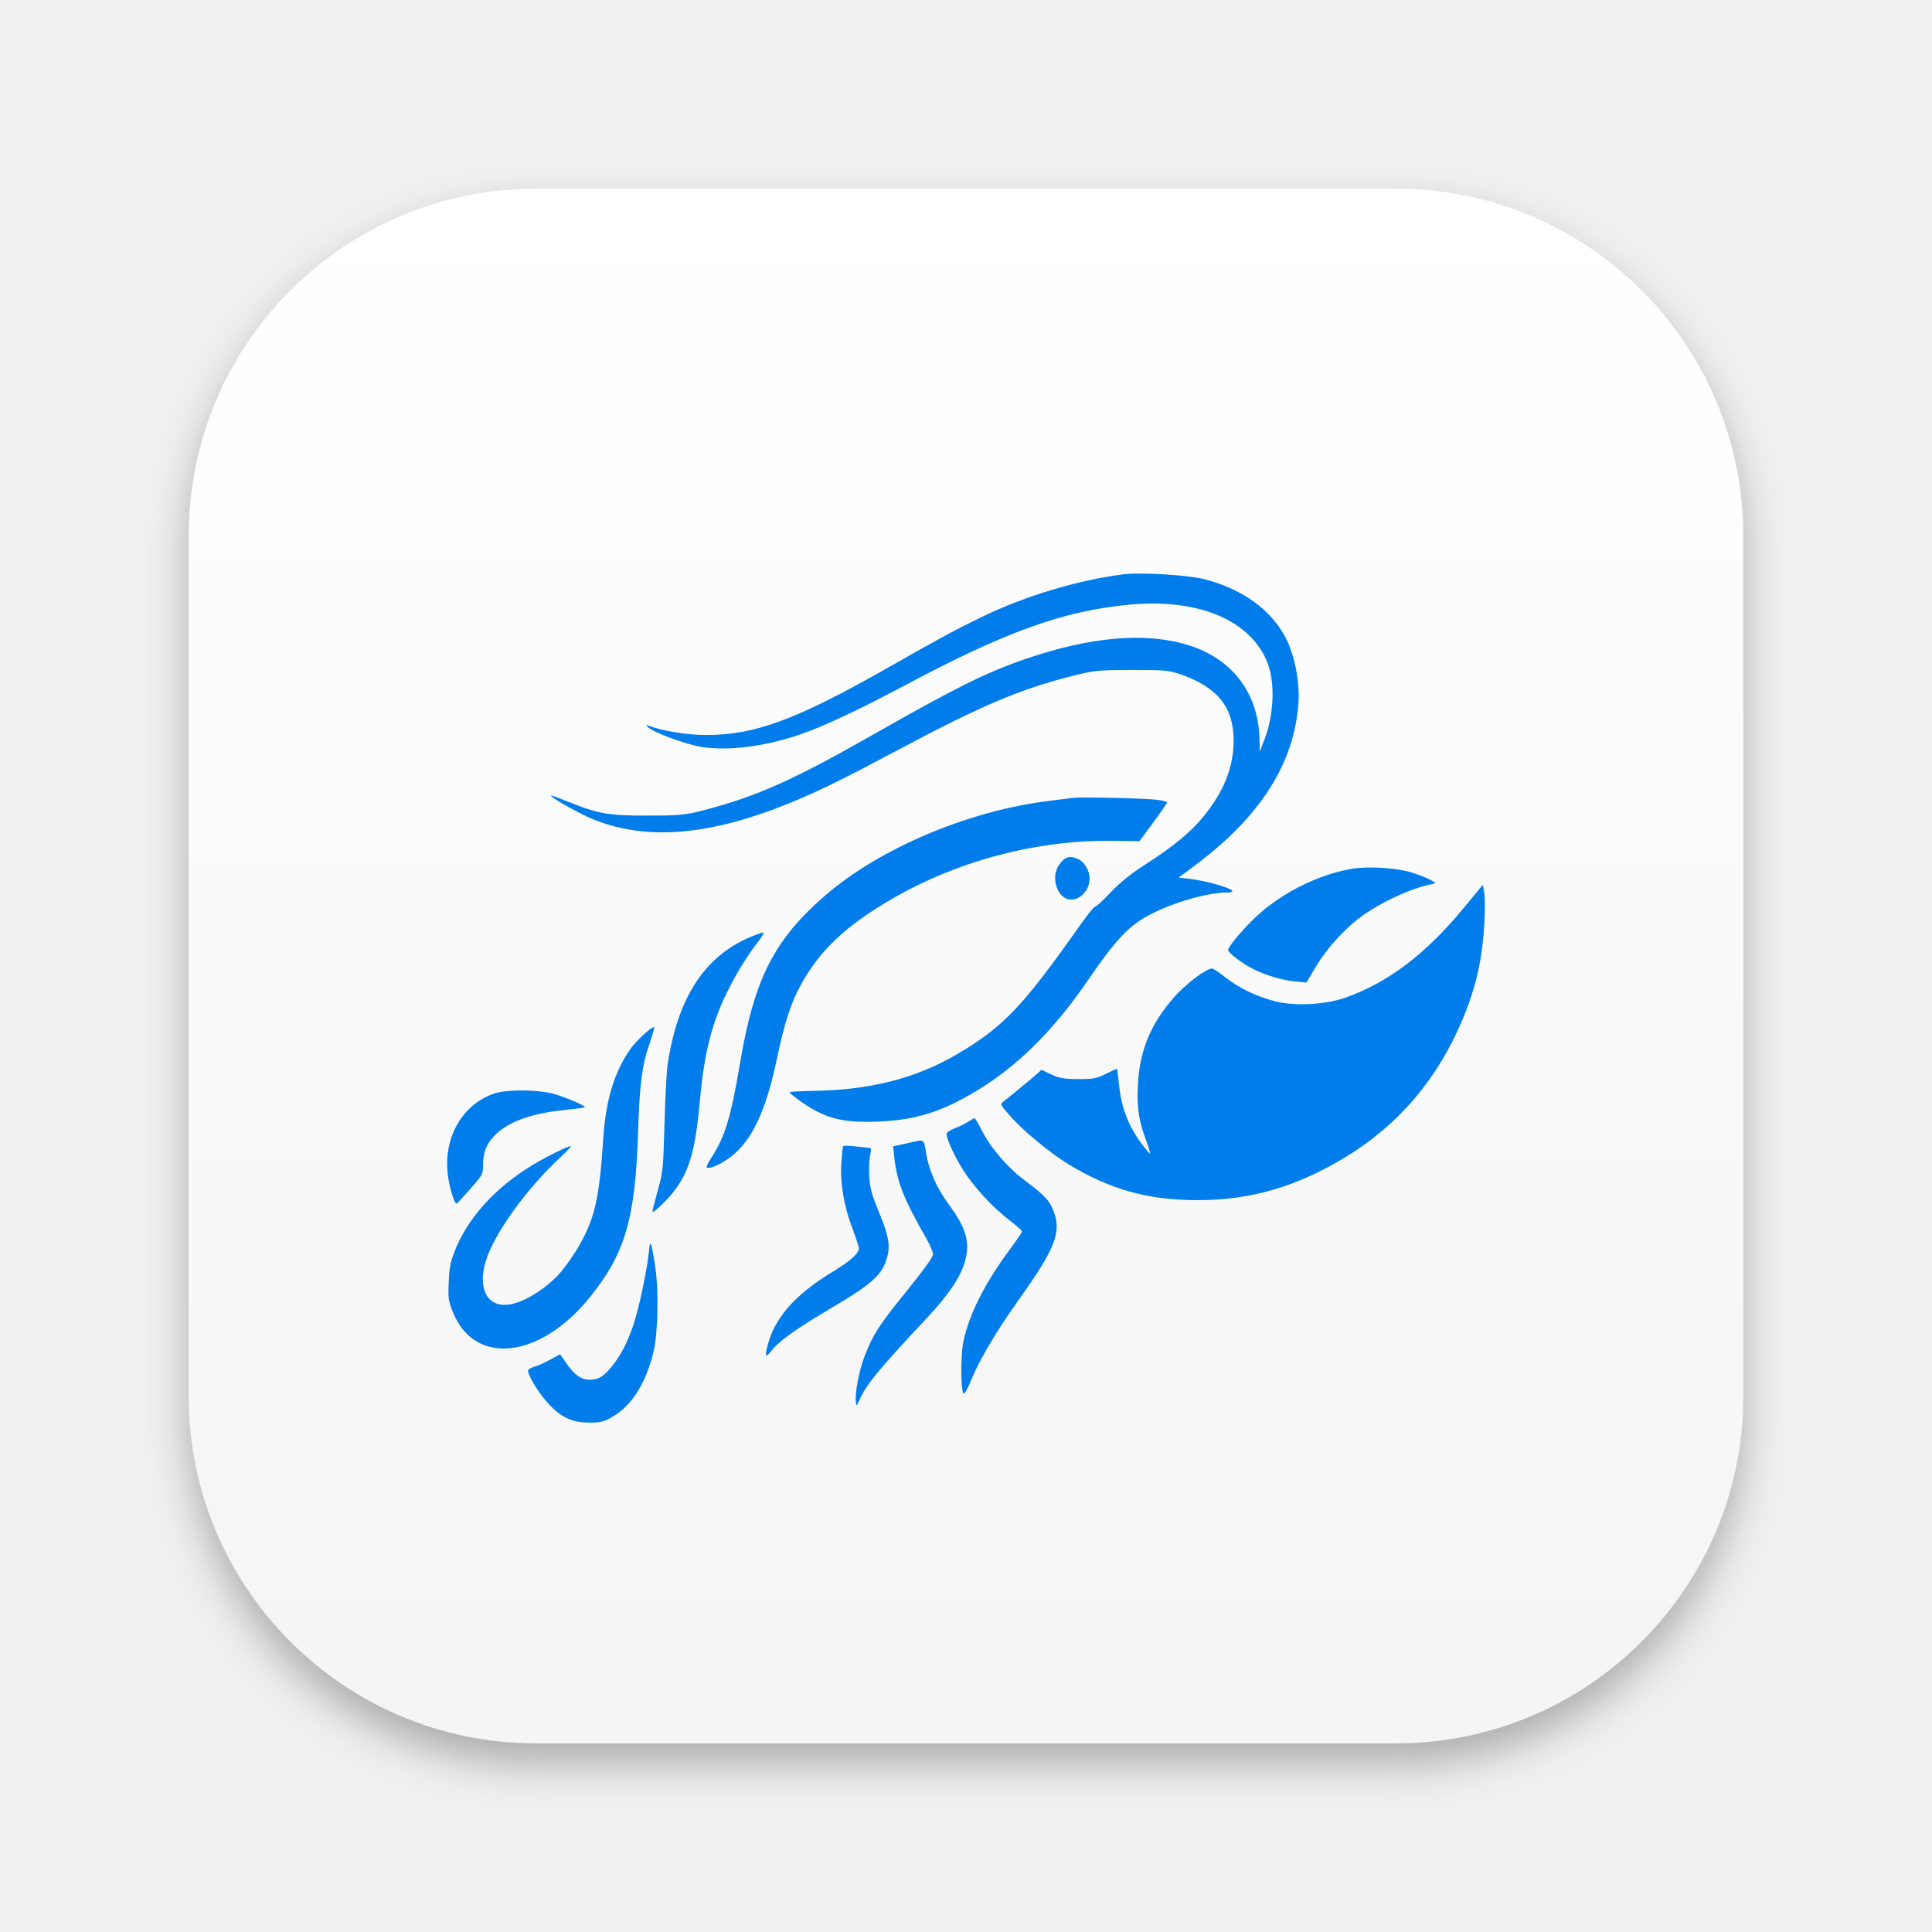
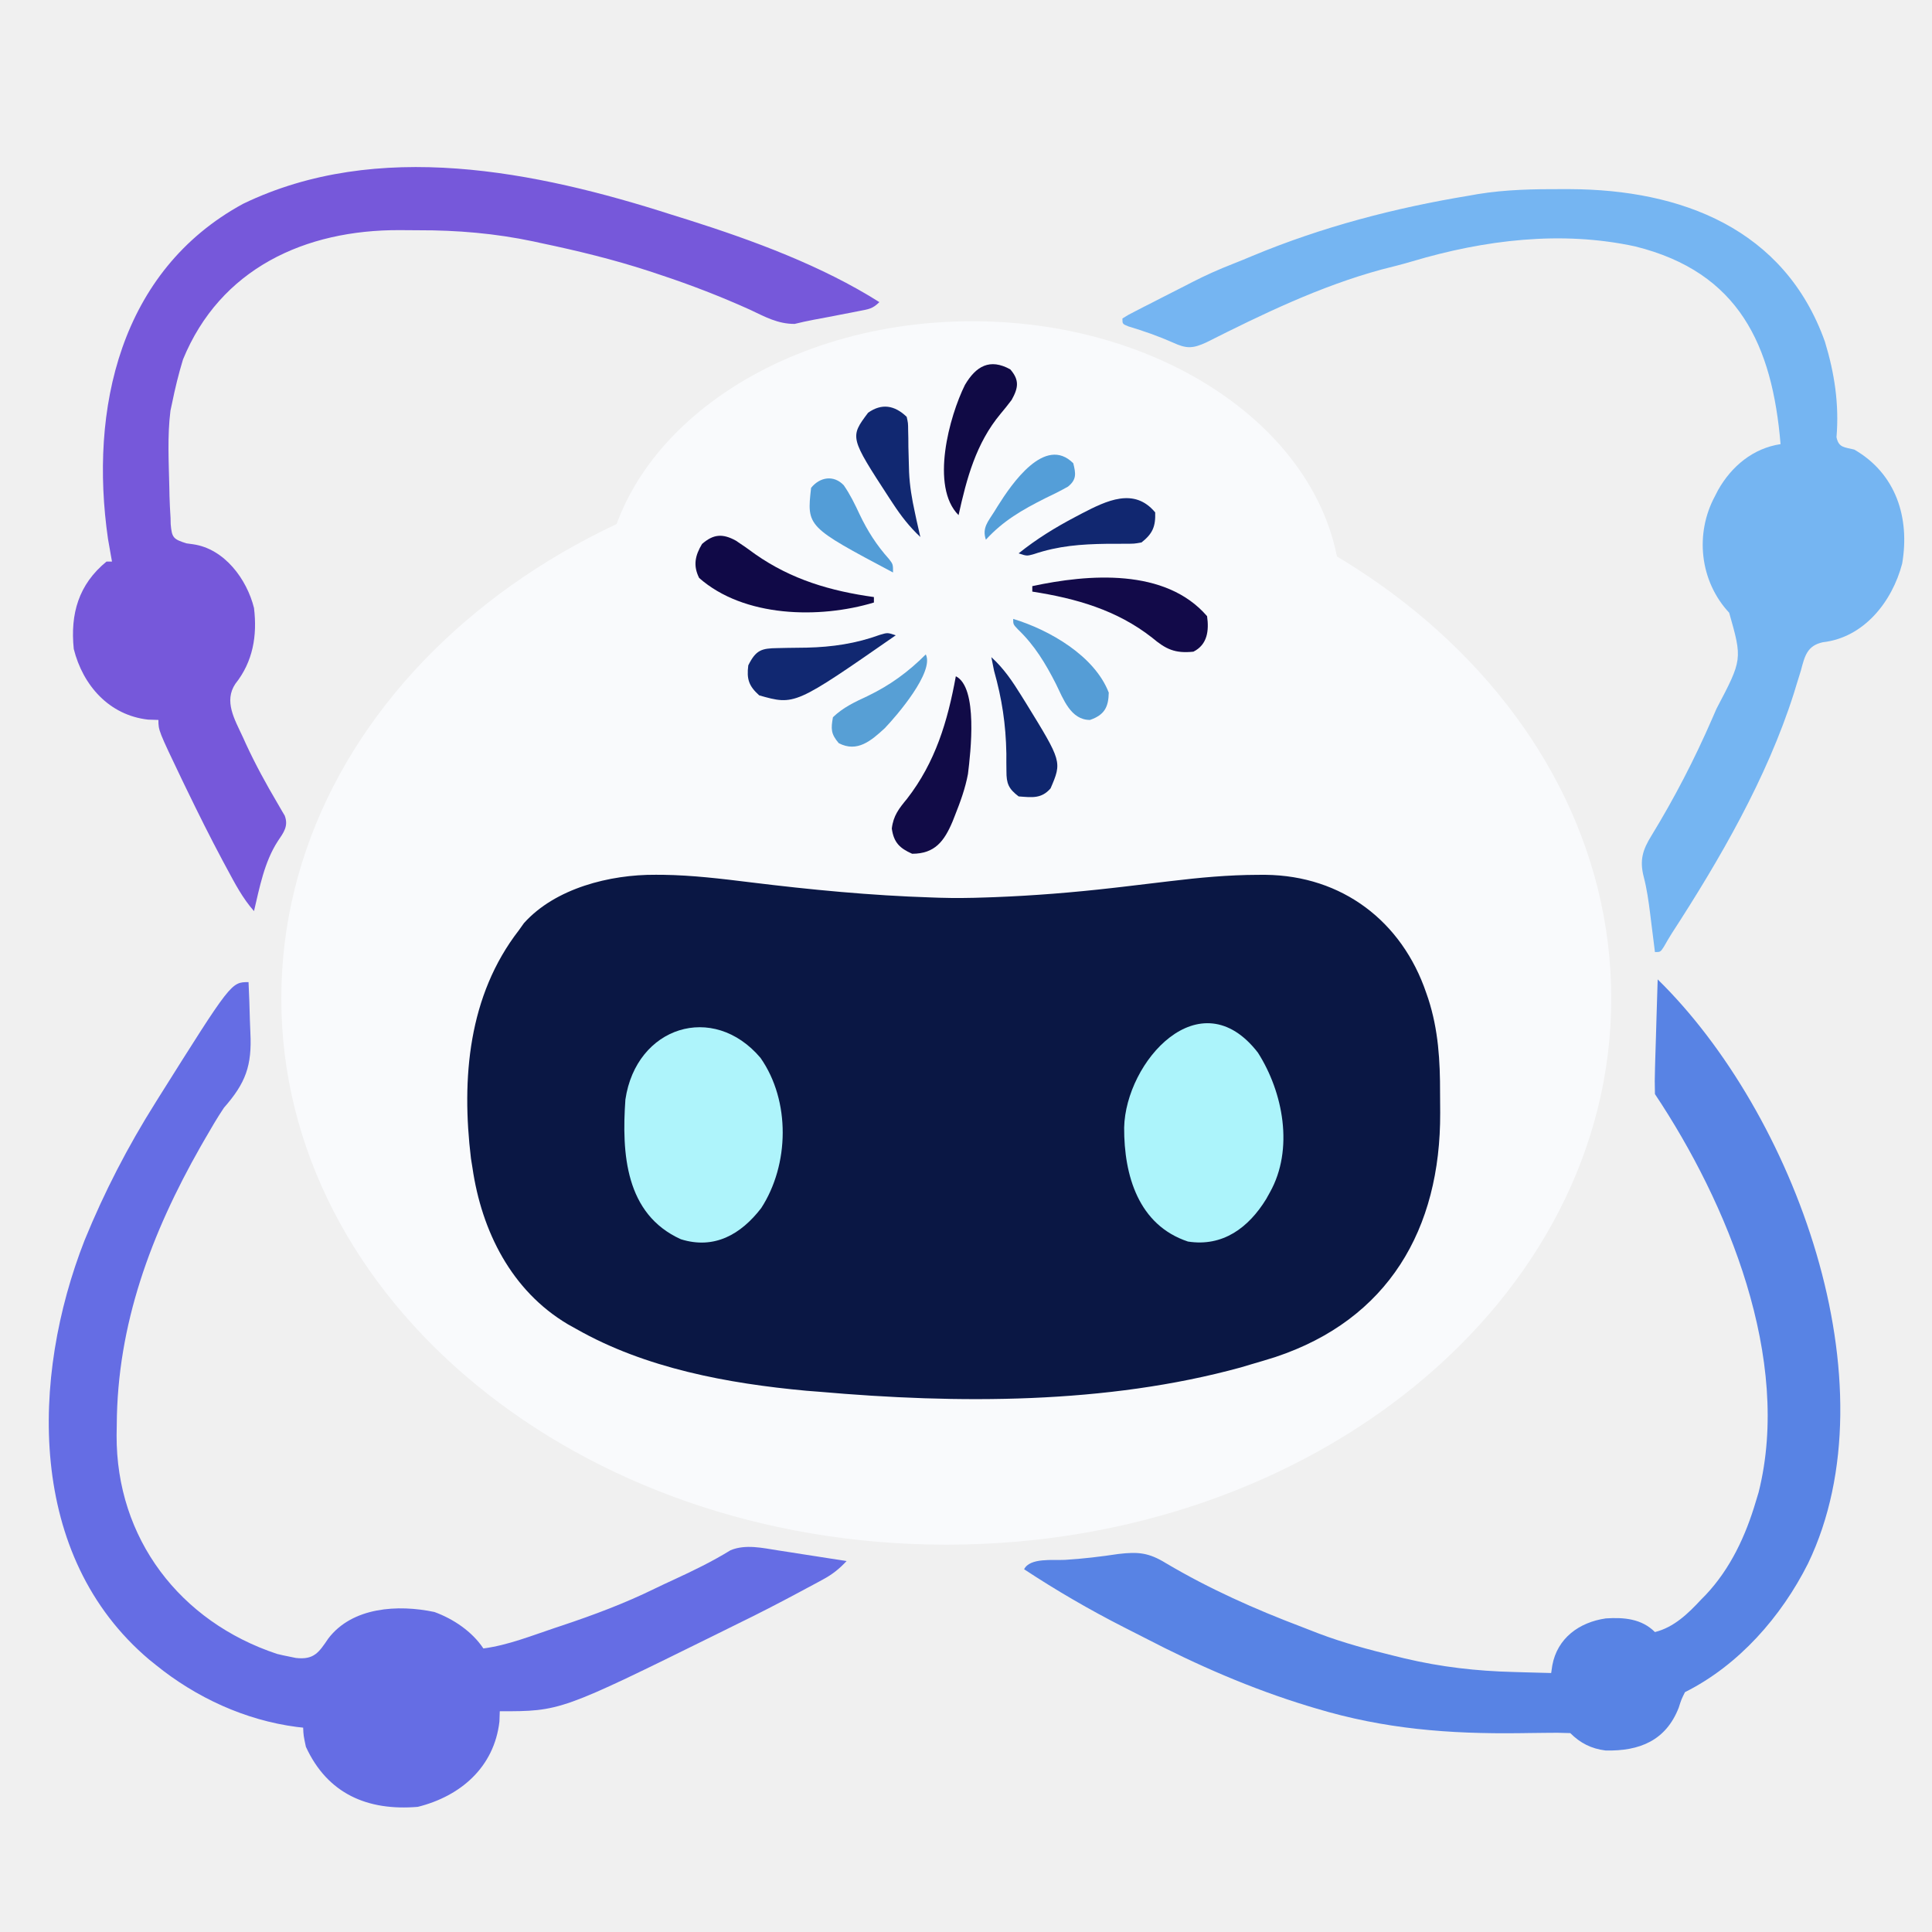
- <svg xmlns="http://www.w3.org/2000/svg" width="1024" height="1024" viewBox="0 0 1024 1024" fill="none">
-   <g filter="url(#filter0_d_159_34)">
-     <rect x="100" y="100" width="824" height="824" rx="184" fill="white" />
-     <rect x="100" y="100" width="824" height="824" rx="184" fill="url(#paint0_linear_159_34)" fill-opacity="0.41" />
+ <svg xmlns="http://www.w3.org/2000/svg" width="1024" height="1024">
+   <g class="layer">
+     <g id="svg_26" />
+     <g id="svg_27">
+       <ellipse cx="501.546" cy="529.225" fill="#F9FAFC" id="svg_24" rx="352.449" ry="289.485" />
+       <ellipse cx="515.297" cy="316.453" fill="#F9FAFC" id="svg_25" rx="195.403" ry="146.19" />
+       <path d="m347.378,463.65c2.043,0.008 2.043,0.008 4.127,0.017c15.505,0.228 30.802,2.07 46.175,3.971c31.943,3.931 63.728,6.996 95.905,8.032c2.043,0.072 2.043,0.072 4.127,0.146c8.291,0.257 16.533,0.16 24.821,-0.146c1.51,-0.052 3.021,-0.104 4.577,-0.157c20.925,-0.805 41.681,-2.486 62.48,-4.864c1.698,-0.194 3.396,-0.387 5.146,-0.587c8.48,-0.975 16.956,-1.982 25.428,-3.029c15.531,-1.875 30.88,-3.315 46.536,-3.349c1.335,-0.004 2.669,-0.008 4.044,-0.012c40.699,0.459 72.32,24.7 85.187,62.568c0.356,1.034 0.712,2.068 1.079,3.133c5.362,16.486 6.3,32.905 6.253,50.114c-0.005,3.439 0.029,6.877 0.066,10.316c0.253,61.7 -27.531,109.59 -87.459,129.488c-4.295,1.358 -8.609,2.639 -12.936,3.89c-1.72,0.515 -3.441,1.03 -5.213,1.561c-71.433,19.609 -150.216,19.352 -223.48,12.914c-2.277,-0.177 -4.553,-0.354 -6.83,-0.531c-41.636,-3.835 -85.321,-11.888 -121.991,-32.759c-1.467,-0.817 -2.933,-1.634 -4.444,-2.476c-29.875,-17.725 -45.681,-49.305 -50.558,-82.922c-0.265,-1.644 -0.53,-3.288 -0.803,-4.981c-5.111,-42.45 -1.406,-86.377 25.409,-120.945c0.875,-1.231 1.75,-2.463 2.652,-3.732c16.617,-18.564 45.689,-25.822 69.703,-25.658z" fill="#0A1744" id="svg_2" />
+       <path d="m131.729,520.54c0.326,6.69 0.56,13.376 0.716,20.072c0.065,2.269 0.153,4.538 0.267,6.805c0.853,17.446 -2.472,26.576 -14.01,39.705c-3.532,5.257 -6.702,10.705 -9.861,16.193c-0.857,1.486 -1.713,2.973 -2.596,4.504c-26.098,45.932 -44.136,94.133 -44.355,147.476c-0.03,1.792 -0.06,3.584 -0.09,5.431c-0.229,54.712 33.586,98.812 85.036,115.882c2.187,0.543 4.389,1.029 6.604,1.447c1.127,0.231 2.254,0.463 3.415,0.701c9.634,1.099 12.213,-3.049 17.12,-10.262c12.732,-16.82 37.095,-18.169 56.291,-14.101c10.103,3.701 19.947,10.329 25.941,19.32c13.035,-1.71 25.644,-6.794 38.085,-10.946c1.163,-0.387 2.325,-0.774 3.523,-1.172c16.917,-5.653 33.346,-11.795 49.377,-19.663c3.225,-1.571 6.474,-3.081 9.735,-4.579c10.38,-4.783 20.537,-9.694 30.283,-15.701c7.953,-3.291 16.91,-1.196 25.177,0.091c2.122,0.326 4.245,0.653 6.431,0.989c2.215,0.349 4.431,0.697 6.646,1.046c2.255,0.349 4.51,0.698 6.765,1.046c5.496,0.851 10.991,1.708 16.484,2.573c-3.876,4.146 -7.518,7.057 -12.507,9.747c-1.298,0.705 -2.597,1.411 -3.935,2.138c-2.071,1.103 -2.071,1.103 -4.184,2.227c-1.434,0.771 -2.868,1.543 -4.345,2.338c-10.789,5.776 -21.638,11.399 -32.649,16.741c-3.568,1.741 -7.12,3.514 -10.674,5.284c-83.342,41.133 -83.342,41.133 -115.528,41.133c-0.06,1.791 -0.119,3.582 -0.181,5.428c-2.79,24.267 -20.648,39.584 -43.242,45.232c-26.636,2.241 -47.902,-6.885 -59.345,-31.843c-1.266,-5.971 -1.266,-5.971 -1.447,-10.132c-1.685,-0.187 -1.685,-0.187 -3.404,-0.379c-27.31,-3.552 -53.413,-15.585 -74.757,-32.912c-1.125,-0.905 -2.25,-1.81 -3.409,-2.742c-64.949,-54.888 -62.816,-149.512 -34.252,-222.337c10.447,-25.588 22.937,-49.72 37.661,-73.091c0.615,-0.985 1.229,-1.969 1.862,-2.984c38.154,-60.703 38.154,-60.703 47.35,-60.703z" fill="#656DE4" id="svg_3" />
+       <path d="m878.601,519.093c72.173,70.594 125.671,214.032 79.695,309.59c-14.168,28.199 -36.719,53.937 -65.221,68.188c-1.91,3.841 -1.91,3.841 -3.347,8.323c-6.793,17.293 -20.664,23.034 -38.753,22.599c-7.481,-0.933 -13.315,-3.833 -18.692,-9.21c-4.585,-0.202 -9.045,-0.229 -13.626,-0.13c-2.847,0.034 -5.693,0.066 -8.54,0.098c-1.493,0.021 -2.985,0.042 -4.523,0.064c-37.597,0.476 -71.781,-2.194 -107.921,-13.059c-2.104,-0.63 -2.104,-0.63 -4.25,-1.272c-30.075,-9.162 -58.809,-21.685 -86.687,-36.182c-3.651,-1.887 -7.319,-3.737 -10.988,-5.59c-18.314,-9.32 -35.785,-19.479 -52.95,-30.775c3.12,-6.239 15.324,-4.632 21.711,-4.976c9.526,-0.586 18.879,-1.709 28.315,-3.127c10.528,-1.232 16.08,-0.7 25.24,4.936c22.84,13.538 47.17,24.376 71.981,33.763c3.037,1.152 6.06,2.34 9.081,3.531c13.131,4.955 26.446,8.501 40.07,11.828c1.736,0.426 3.472,0.851 5.261,1.289c19.318,4.571 38.141,6.729 57.974,7.214c2.866,0.084 2.866,0.084 5.79,0.17c4.644,0.135 9.287,0.259 13.932,0.373c0.294,-1.993 0.294,-1.993 0.594,-4.026c2.65,-14.46 14.236,-22.873 28.355,-24.923c9.58,-0.628 18.94,0.123 26.054,7.237c10.131,-2.533 17.596,-9.819 24.606,-17.369c0.754,-0.763 1.508,-1.526 2.284,-2.312c13.196,-13.998 21.287,-31.503 26.664,-49.795c0.463,-1.526 0.925,-3.052 1.402,-4.625c17.684,-70.571 -16.403,-153.211 -54.957,-211.042c-0.149,-4.625 -0.131,-9.107 0.034,-13.722c0.036,-1.343 0.072,-2.686 0.11,-4.07c0.119,-4.292 0.259,-8.583 0.399,-12.875c0.084,-2.909 0.167,-5.818 0.249,-8.727c0.203,-7.133 0.424,-14.265 0.656,-21.398z" fill="#5883E4" id="svg_4" />
+       <path d="m356.08,113.813c2.944,0.918 5.888,1.836 8.832,2.754c34.196,10.845 70.72,24.291 101.173,43.564c-3.586,3.586 -5.745,3.744 -10.686,4.71c-2.357,0.466 -2.357,0.466 -4.761,0.941c-2.474,0.472 -2.474,0.472 -4.998,0.953c-1.616,0.32 -3.232,0.64 -4.896,0.97c-3.165,0.618 -6.334,1.211 -9.508,1.777c-3.376,0.623 -6.725,1.388 -10.06,2.2c-8.924,0.044 -15.783,-3.812 -23.753,-7.571c-15.6,-7.022 -31.267,-13.096 -47.494,-18.455c-1.925,-0.642 -3.849,-1.285 -5.832,-1.946c-18.843,-6.148 -38.014,-10.812 -57.403,-14.88c-2.019,-0.442 -2.019,-0.442 -4.079,-0.893c-20.154,-4.24 -40.278,-5.956 -60.833,-5.896c-3.302,0.005 -6.602,-0.03 -9.904,-0.066c-50.252,-0.22 -95.144,20.397 -114.887,68.552c-2.329,7.648 -4.206,15.324 -5.79,23.159c-0.282,1.308 -0.563,2.616 -0.854,3.963c-1.695,13.482 -0.891,27.35 -0.594,40.907c0.027,1.428 0.053,2.857 0.081,4.328c0.106,3.843 0.307,7.666 0.553,11.503c0.043,1.719 0.043,1.719 0.087,3.473c0.605,7.113 1.388,7.951 8.361,10.131c1.171,0.161 2.342,0.322 3.549,0.487c16.623,2.393 28.46,18.533 32.241,33.765c1.784,14.654 -0.532,28.44 -9.861,40.166c-6.23,9.256 -0.357,18.948 3.89,28.134c0.845,1.865 0.845,1.865 1.707,3.768c5.002,10.826 10.694,21.231 16.758,31.497c0.985,1.71 0.985,1.71 1.991,3.454c0.592,0.998 1.183,1.996 1.793,3.025c2.126,5.567 -0.61,9.022 -3.704,13.621c-7.082,10.951 -9.617,24.43 -12.575,37c-6.009,-6.786 -10.029,-14.499 -14.293,-22.435c-0.81,-1.501 -1.619,-3.003 -2.453,-4.549c-6.551,-12.278 -12.746,-24.718 -18.806,-37.245c-0.844,-1.744 -1.688,-3.487 -2.558,-5.284c-12.55,-26.22 -12.55,-26.22 -12.55,-31.807c-1.821,-0.06 -3.642,-0.119 -5.518,-0.181c-20.583,-2.337 -34.51,-18.085 -39.352,-37.452c-1.897,-18.635 2.558,-34.199 17.369,-46.318c0.955,0 1.911,0 2.895,0c-0.192,-1.069 -0.384,-2.138 -0.582,-3.24c-0.256,-1.468 -0.511,-2.937 -0.775,-4.45c-0.252,-1.427 -0.504,-2.855 -0.763,-4.325c-9.948,-68.766 6.273,-142.065 71.597,-177.598c71.181,-34.382 155.182,-17.355 227.246,5.79z" fill="#7658DA" id="svg_5" />
+       <path d="m828.031,100.244c1.314,0.002 2.628,0.004 3.982,0.005c58.977,0.213 113.856,20.867 135.242,80.881c5.094,16.743 7.578,33.109 6.129,50.581c1.138,5.62 4.172,5.273 9.431,6.581c22.094,12.753 29.541,36.071 25.37,60.447c-5.301,20.22 -20.282,39.204 -42.06,41.664c-8.338,1.807 -9.611,7.407 -11.625,15.04c-0.822,2.671 -1.651,5.34 -2.488,8.006c-0.41,1.351 -0.821,2.702 -1.244,4.094c-14.222,44.733 -39.201,87.916 -64.659,127.13c-1.474,2.323 -2.851,4.708 -4.207,7.102c-1.854,2.844 -1.854,2.844 -4.749,2.844c-0.116,-0.948 -0.233,-1.896 -0.353,-2.872c-0.538,-4.351 -1.088,-8.7 -1.638,-13.049c-0.183,-1.491 -0.366,-2.982 -0.554,-4.518c-0.837,-6.572 -1.718,-13.005 -3.392,-19.422c-2.279,-8.78 -0.582,-14.315 4.077,-21.824c12.213,-19.986 22.827,-40.491 32.166,-61.979c0.769,-1.764 1.538,-3.527 2.33,-5.344c13.726,-26.11 13.726,-26.11 6.717,-50.834c-15.568,-16.712 -18.351,-41.828 -7.508,-61.878c0.524,-1.023 1.049,-2.045 1.589,-3.098c7.179,-12.752 18.647,-22.217 33.149,-24.403c-4.401,-52.393 -21.957,-91.059 -76.906,-104.758c-39.278,-8.562 -80.142,-3.495 -118.362,7.897c-5.375,1.598 -10.803,2.938 -16.237,4.316c-32.48,8.822 -62.977,23.59 -92.929,38.666c-7.274,3.333 -10.53,3.302 -17.618,0.053c-7.736,-3.43 -15.49,-6.126 -23.589,-8.566c-3.189,-1.295 -3.189,-1.295 -3.189,-4.19c2.826,-1.808 2.826,-1.808 6.773,-3.828c1.437,-0.742 2.873,-1.483 4.354,-2.247c1.523,-0.772 3.045,-1.543 4.614,-2.338c1.466,-0.755 2.933,-1.509 4.444,-2.287c4.361,-2.239 8.733,-4.455 13.106,-6.669c1.26,-0.65 2.52,-1.3 3.818,-1.97c7.079,-3.62 14.203,-6.806 21.614,-9.686c3.338,-1.301 6.64,-2.668 9.94,-4.062c37.038,-15.448 75.622,-25.541 115.161,-32.047c1.476,-0.262 2.952,-0.524 4.473,-0.794c14.948,-2.445 29.723,-2.681 44.83,-2.644z" fill="#75B5F2" id="svg_6" />
+       <path d="m666.728,557.936c13.384,21.004 19.167,51.179 6.338,74.056c-0.971,1.746 -0.971,1.746 -1.962,3.528c-9.314,15.182 -23.006,25.414 -41.461,22.526c-26.231,-8.692 -33.914,-35.052 -33.82,-60.356c0.738,-34.951 40.196,-79.474 70.905,-39.754z" fill="#ACF4FB" id="svg_7" />
+       <path d="m403.087,560.695c15.973,22.833 15.283,56.605 0.379,79.609c-10.763,13.98 -24.897,22.076 -42.592,16.521c-29.535,-13.327 -31.394,-45.624 -29.401,-74.045c5.695,-38.647 46.462,-51.761 71.614,-22.085z" fill="#AEF4FB" id="svg_8" />
+       <path d="m506.612,358.428c11.862,5.931 7.829,40.367 6.423,51.836c-1.442,7.64 -4.005,14.694 -6.875,21.892c-0.411,1.045 -0.821,2.091 -1.244,3.168c-4.451,10.581 -9.455,17.186 -21.462,17.186c-6.617,-2.941 -9.764,-6.003 -10.777,-13.377c0.812,-6.851 3.812,-10.606 8.063,-15.752c15.033,-19.372 21.525,-41.039 25.873,-64.953z" fill="#110B47" id="svg_9" />
+       <path d="m389.998,286.532c3.532,2.301 6.925,4.716 10.319,7.215c19.177,13.426 39.86,19.503 62.873,22.707c0,0.955 0,1.911 0,2.895c-28.952,8.732 -68.916,7.905 -92.635,-13.027c-3.294,-6.587 -2.125,-11.898 1.538,-18.002c6.011,-5.244 10.854,-5.636 17.906,-1.787z" fill="#100947" id="svg_10" />
+       <path d="m639.775,326.585c1.083,7.578 0.224,15.086 -7.237,18.817c-9.776,1.017 -14.63,-1.298 -21.892,-7.418c-18.717,-14.652 -40.19,-20.791 -63.506,-24.425c0,-0.955 0,-1.911 0,-2.895c29.678,-6.4 70.595,-9.687 92.635,15.922z" fill="#120A49" id="svg_11" />
+       <path d="m535.47,195.774c4.932,5.679 4.276,9.8 0.724,16.193c-1.903,2.488 -3.827,4.964 -5.863,7.345c-13.026,15.625 -17.972,34.245 -22.271,53.719c-15.131,-15.131 -4.868,-52.43 3.387,-69.035c5.864,-9.946 13.192,-14.213 24.024,-8.221z" fill="#100A45" id="svg_12" />
+       <path d="m474.769,336.717c-53.511,37.181 -53.511,37.181 -72.371,31.843c-5.512,-4.946 -6.721,-8.623 -5.79,-15.922c4.06,-8.119 6.945,-9.029 15.549,-9.131c1.664,-0.036 3.329,-0.073 5.043,-0.11c3.464,-0.05 6.928,-0.095 10.392,-0.136c13.468,-0.306 26.063,-2.149 38.763,-6.779c4.072,-1.213 4.072,-1.213 8.414,0.234z" fill="#112871" id="svg_13" />
+       <path d="m525.429,348.297c6.682,6.068 11.199,12.845 15.922,20.445c0.766,1.229 1.531,2.457 2.32,3.723c19.218,31.239 19.218,31.239 13.149,45.399c-4.857,5.576 -9.826,4.789 -16.917,4.252c-5.336,-4.048 -6.501,-6.799 -6.468,-13.406c-0.017,-1.489 -0.034,-2.979 -0.051,-4.513c0.002,-1.58 0.004,-3.16 0.006,-4.788c-0.268,-15.497 -2.319,-28.985 -6.513,-43.875c-0.509,-2.407 -1.004,-4.817 -1.447,-7.237z" fill="#0F266E" id="svg_14" />
+       <path d="m612.274,271.583c0.264,7.533 -1.394,11.292 -7.237,15.922c-3.9,0.698 -3.9,0.698 -8.351,0.678c-1.635,0.017 -3.271,0.034 -4.956,0.052c-1.729,-0.002 -3.457,-0.004 -5.238,-0.006c-13.652,0.201 -25.448,1.076 -38.447,5.439c-3.8,1.074 -3.8,1.074 -8.142,-0.373c9.457,-7.608 19.41,-13.726 30.125,-19.359c1.175,-0.62 2.35,-1.24 3.561,-1.879c12.938,-6.683 27.562,-13.878 38.686,-0.473z" fill="#112770" id="svg_15" />
+       <path d="m480.558,220.923c0.744,3.273 0.744,3.273 0.78,7.096c0.032,1.4 0.063,2.8 0.096,4.243c0.009,1.483 0.019,2.965 0.029,4.493c0.073,3.033 0.154,6.065 0.243,9.097c0.042,1.452 0.083,2.904 0.127,4.4c0.317,7.258 1.506,14.252 3.068,21.332c0.274,1.295 0.549,2.59 0.831,3.924c0.66,3.041 1.357,6.073 2.064,9.103c-5.715,-5.357 -10.201,-11.113 -14.474,-17.641c-0.63,-0.954 -1.259,-1.908 -1.908,-2.891c-21.04,-32.339 -21.04,-32.339 -11.3,-45.326c7.247,-5.115 14.016,-3.982 20.445,2.171z" fill="#112871" id="svg_16" />
+       <path d="m537.008,328.033c19.092,5.777 43.137,19.521 50.66,39.081c-0.149,7.731 -2.321,11.82 -9.951,14.474c-10.214,0 -14.115,-11.075 -18.093,-19.178c-5.462,-10.72 -11.248,-20.352 -20.01,-28.739c-2.607,-2.742 -2.607,-2.742 -2.607,-5.637z" fill="#559DD6" id="svg_17" />
+       <path d="m490.69,346.849c4.624,9.249 -15.414,32.513 -21.711,39.081c-7.207,6.636 -14.615,13.079 -24.425,7.961c-4.164,-4.899 -4.194,-7.488 -3.076,-13.751c5.419,-5.223 11.593,-8.057 18.364,-11.218c11.874,-5.711 21.513,-12.738 30.848,-22.073z" fill="#579FD5" id="svg_18" />
+       <path d="m447.2,257.182c3.42,4.928 5.854,9.961 8.391,15.396c4.251,8.895 8.987,16.335 15.605,23.73c2.126,2.776 2.126,2.776 2.126,7.118c-45.748,-24.28 -45.748,-24.28 -43.423,-44.87c4.697,-5.781 12.007,-6.933 17.301,-1.374z" fill="#539DD7" id="svg_19" />
+       <path d="m568.852,245.529c1.372,5.45 1.843,8.643 -2.769,12.37c-4.01,2.276 -8.081,4.292 -12.248,6.266c-12.059,6.09 -22.102,11.829 -31.301,21.892c-2.097,-6.291 1.145,-9.58 4.433,-14.836c0.908,-1.471 0.908,-1.471 1.835,-2.971c7.419,-11.833 25.077,-37.695 40.05,-22.721z" fill="#549ED8" id="svg_20" />
+     </g>
  </g>
-   <path fill-rule="evenodd" clip-rule="evenodd" d="M343.869 663.994C344.41 658.75 344.631 658.176 345.283 660.313C345.709 661.705 346.675 667.17 347.432 672.459C349.133 684.352 348.666 706.564 346.521 715.863C342.718 732.344 335.165 744.64 325.195 750.574C319.973 753.681 318.607 754.034 311.939 753.997C302.719 753.947 296.746 750.958 289.676 742.859C284.462 736.886 279.16 727.727 279.981 726.114C280.266 725.555 281.773 724.766 283.329 724.361C284.886 723.955 288.571 722.307 291.518 720.698L296.878 717.771L300.147 722.509C304.477 728.781 308.027 731.276 312.632 731.281C317.322 731.286 320.12 729.532 324.719 723.698C329.284 717.908 332.457 711.703 335.698 702.234C338.527 693.967 342.877 673.611 343.869 663.994ZM483.175 605.427C489.885 603.885 489.679 603.742 490.765 610.663C492.253 620.154 496.224 629.272 502.737 638.157C512.025 650.826 514.183 658.104 511.6 668.051C509.463 676.278 503.081 685.93 491.802 697.994C465.023 726.633 459.247 733.657 455.458 742.192C454.032 745.401 453.941 745.448 453.645 743.117C453.038 738.35 455.396 726.01 458.33 718.594C462.952 706.913 465.899 702.368 480.719 684.064C489.388 673.358 494.532 666.204 494.532 664.857C494.532 663.676 493.08 660.162 491.307 657.047C478.782 635.065 475.431 626.574 473.953 613.075L473.354 607.61L476.299 606.97C477.919 606.618 481.012 605.923 483.175 605.427ZM516.53 592.697C516.855 592.672 518.526 595.451 520.243 598.874C525.003 608.366 534.056 618.897 543.459 625.884C553.499 633.343 556.287 636.326 558.402 641.861C562.76 653.261 559.344 661.795 539.051 690.202C528.581 704.86 519.178 720.712 515.124 730.54C512.555 736.772 511.054 739.395 510.585 738.477C509.142 735.648 509.153 718.152 510.604 711.13C513.582 696.719 521.893 680.248 535.41 661.968C538.854 657.312 541.68 653.142 541.691 652.7C541.703 652.26 538.86 649.699 535.377 647.01C527.14 640.65 519.539 632.782 512.973 623.823C507.503 616.358 501.059 603.046 501.794 600.727C502.025 599.998 503.926 598.782 506.018 598.026C508.11 597.27 511.198 595.771 512.88 594.697C514.562 593.622 516.204 592.723 516.53 592.697ZM446.853 607.591C447.063 607.179 450.113 607.191 453.629 607.617C457.144 608.044 460.48 608.423 461.043 608.459C461.802 608.508 461.832 609.546 461.157 612.493C460.658 614.677 460.474 619.795 460.749 623.869C461.168 630.066 462.042 633.198 466.096 643.017C471.665 656.506 472.252 661.728 469.086 669.652C466.266 676.708 460.083 681.827 440.364 693.432C422.352 704.033 412.898 710.784 408.978 715.849C406.067 719.609 405.399 719.282 406.46 714.617C410.009 699.006 420.909 686.398 441.752 673.797C450.474 668.524 455.217 664.265 455.217 661.706C455.217 660.793 453.628 655.865 451.685 650.758C447.259 639.118 445.202 626.727 445.935 616.105C446.229 611.835 446.642 608.005 446.853 607.591ZM334.258 555.811C337.405 551.378 345.974 543.578 346.714 544.473C346.916 544.717 345.889 548.395 344.434 552.645C340.208 564.977 339.03 573.994 338.168 600.625C336.702 645.881 331.351 664.241 312.927 687.225C286.536 720.148 251.762 724.218 240.187 695.74C237.621 689.423 237.475 688.445 237.82 679.704C238.124 671.999 238.674 669.139 241.013 663.085C247.647 645.912 262.384 629.573 281.99 617.653C288.93 613.432 300.927 607.467 302.475 607.466C303.015 607.466 300.892 609.817 297.758 612.692C279.338 629.582 261.593 654.203 257.356 668.748C252.888 684.086 259.02 693.876 271.394 691.165C278.912 689.518 289.558 682.718 296.401 675.19C299.632 671.636 304.628 664.47 307.503 659.263C315.457 644.86 317.686 634.642 319.769 603.039C321.092 582.96 325.742 567.804 334.258 555.811ZM404.451 494.252C405.121 494.24 403.727 496.731 401.352 499.786C392.015 511.801 382.734 529.251 378.334 543.071C374.594 554.817 372.487 566.392 370.896 583.908C368.545 609.818 365.301 620.995 357.057 631.594C353.392 636.306 347.026 642.39 345.761 642.39C345.606 642.39 346.828 637.509 348.477 631.542C351.425 620.87 351.485 620.29 352.195 595.567C352.592 581.747 353.33 567.677 353.836 564.301C359.128 528.948 373.252 507.096 397.516 496.719C400.66 495.375 403.781 494.265 404.451 494.252ZM262.352 579.469C268.604 577.43 284.255 577.449 292.475 579.505C298.626 581.044 310.63 586.114 309.981 586.9C309.826 587.085 304.705 587.758 298.6 588.395C280.918 590.239 268.743 594.822 261.744 602.265C257.684 606.584 256.017 611.043 256.017 617.585C256.017 622.32 255.795 622.734 249.348 630.055C245.679 634.219 242.414 637.756 242.091 637.912C241.09 638.394 238.724 631.322 237.628 624.576C234.285 603.992 244.542 585.278 262.352 579.469ZM786.636 472.877C787.037 475.017 787.12 481.705 786.82 487.739C785.825 507.763 782.594 522.441 775.312 540.004C762.271 571.455 741.492 596 713.391 613.148C687.364 629.029 662.762 636.176 634.369 636.101C608.24 636.033 588.273 630.449 566.297 617.066C556.678 611.207 542.306 599.342 535.596 591.718C530.326 585.732 530.039 585.177 531.614 584.03C533.874 582.382 546.418 572.028 549.538 569.234L552.014 567.017L557.129 569.459C561.299 571.451 563.937 571.907 571.417 571.932C579.432 571.959 581.303 571.604 586.228 569.116C589.324 567.551 591.953 566.383 592.072 566.52C592.187 566.658 592.694 570.81 593.197 575.743C594.329 586.814 598.186 596.873 604.671 605.663C607.16 609.037 609.349 611.611 609.536 611.386C609.721 611.158 608.744 607.922 607.362 604.194C603.584 593.993 602.589 587.429 603.068 575.858C603.833 557.417 609.522 543.299 622.01 528.848C628.139 521.755 639.386 513.23 642.521 513.301C643.057 513.314 646.199 515.446 649.504 518.039C656.865 523.815 666.468 528.402 676.208 530.791C686.826 533.398 702.755 532.495 713.391 528.683C736.016 520.572 755.808 505.523 775.859 481.183L785.906 468.985L786.636 472.877ZM568.796 422.881C572.993 422.3 608.352 423.163 614.009 423.986C616.532 424.353 618.593 424.95 618.589 425.312C618.584 425.676 615.29 430.443 611.269 435.907L603.955 445.842L590.088 445.653C549.231 445.094 506.692 456.422 471.38 477.264C447.68 491.252 434.418 503.898 424.413 522.05C419.308 531.312 415.711 542.374 411.951 560.372C406.084 588.453 398.807 604.169 387.615 612.931C382.642 616.824 376.562 619.627 374.711 618.88C374.232 618.686 375.083 616.634 376.603 614.32C384.232 602.693 387.273 592.8 392.241 563.447C399.812 518.715 410.187 498.253 437.199 474.778C466.07 449.687 513.393 429.671 556.127 424.474C561.413 423.832 567.114 423.115 568.796 422.881ZM595.443 304.387C604.387 303.254 629.69 304.762 638.194 306.936C660.596 312.661 677.009 325.671 683.633 342.956C686.988 351.71 688.804 363.087 688.252 371.89C686.221 404.307 668.183 432.777 633.147 458.861L624.729 465.127L631.492 465.94C639.097 466.853 651.697 470.406 653.021 472.009C653.601 472.711 652.553 473.065 649.9 473.065C640.12 473.065 621.869 478.333 609.755 484.652C598.207 490.676 591.766 497.519 575.837 520.687C558.346 546.128 539.37 564.934 518.25 577.756C499.276 589.278 485.717 593.579 465.638 594.447C446.118 595.291 436.571 592.688 423.108 582.855C420.586 581.011 418.523 579.247 418.524 578.934C418.526 578.62 424.172 578.284 431.07 578.188C461.093 577.767 485.427 571.57 507.201 558.8C531.614 544.483 542.107 533.498 572.168 490.79C576.162 485.115 579.928 480.472 580.534 480.472C581.142 480.47 584.744 477.152 588.54 473.095C593.185 468.131 599.015 463.406 606.364 458.652C622.493 448.215 631.165 441.061 638.139 432.437C648.815 419.237 653.843 406.455 653.85 392.501C653.858 374.907 645.401 364.322 625.847 357.457C619.671 355.29 617.234 355.069 599.812 355.104C581.641 355.14 579.875 355.325 567.485 358.491C540.309 365.435 519.505 374.288 476.486 397.218C447.973 412.417 434.153 419.224 419.858 425.108C376.695 442.872 343.054 445.82 314.586 434.33C306.865 431.214 291.386 422.468 292.084 421.616C292.204 421.472 296.227 422.938 301.024 424.875C317.115 431.374 322.554 432.325 343.385 432.28C360.36 432.241 363.221 431.965 373.091 429.409C401.001 422.18 420.449 413.467 463.954 388.701C506.411 364.533 522.968 356.325 543.459 349.295C578.142 337.396 607.189 334.921 629.83 341.934C653.448 349.252 667.281 367.805 667.598 392.593L667.673 398.455L670.136 392.106C675.124 379.243 675.908 362.559 672.021 351.976C663.565 328.948 635.43 316.937 598.308 320.506C563.525 323.85 533.183 334.758 480.117 362.991C458.584 374.448 441.605 382.598 429.443 387.316C409.297 395.13 387.362 398.39 371.78 395.886C363.561 394.565 346.345 388.245 343.644 385.557C342.137 384.058 342.138 384.02 343.664 384.607C350.988 387.419 363.995 389.55 373.975 389.57C400.135 389.624 422.079 381.507 470.943 353.705C498.56 337.992 506.35 333.786 520.63 326.873C543.36 315.871 571.453 307.428 595.443 304.387ZM716.886 460.435C725.345 459.046 740.296 459.991 748.086 462.404C751.665 463.513 756.136 465.256 758.019 466.279C761.208 468.009 761.293 468.165 759.259 468.546C747.715 470.714 730.468 478.811 719.814 487.067C711.594 493.436 702.822 503.34 697.507 512.251L692.422 520.776L686.191 520.169C679.333 519.501 670.252 516.734 663.557 513.269C658.127 510.459 650.923 504.927 650.922 503.567C650.922 501.456 660.91 489.962 668.235 483.641C681.798 471.938 700.162 463.179 716.886 460.435ZM561.053 458.832C564.137 454.083 567.154 453.156 571.824 455.519C574.897 457.075 577.532 461.755 577.532 465.657C577.532 472.25 571.658 477.938 566.212 476.619C560.014 475.117 557.07 464.966 561.053 458.832Z" fill="#007DEB" />
-   <defs>
-     <filter id="filter0_d_159_34" x="78" y="89" width="868" height="868" filterUnits="userSpaceOnUse" color-interpolation-filters="sRGB">
-       <feFlood flood-opacity="0" result="BackgroundImageFix" />
-       <feColorMatrix in="SourceAlpha" type="matrix" values="0 0 0 0 0 0 0 0 0 0 0 0 0 0 0 0 0 0 127 0" result="hardAlpha" />
-       <feOffset dy="11" />
-       <feGaussianBlur stdDeviation="11" />
-       <feColorMatrix type="matrix" values="0 0 0 0 0 0 0 0 0 0 0 0 0 0 0 0 0 0 0.28 0" />
-       <feBlend mode="normal" in2="BackgroundImageFix" result="effect1_dropShadow_159_34" />
-       <feBlend mode="normal" in="SourceGraphic" in2="effect1_dropShadow_159_34" result="shape" />
-     </filter>
-     <linearGradient id="paint0_linear_159_34" x1="512" y1="100" x2="512" y2="924" gradientUnits="userSpaceOnUse">
-       <stop stop-opacity="0" />
-       <stop offset="1" stop-opacity="0.1" />
-     </linearGradient>
-   </defs>
</svg>
